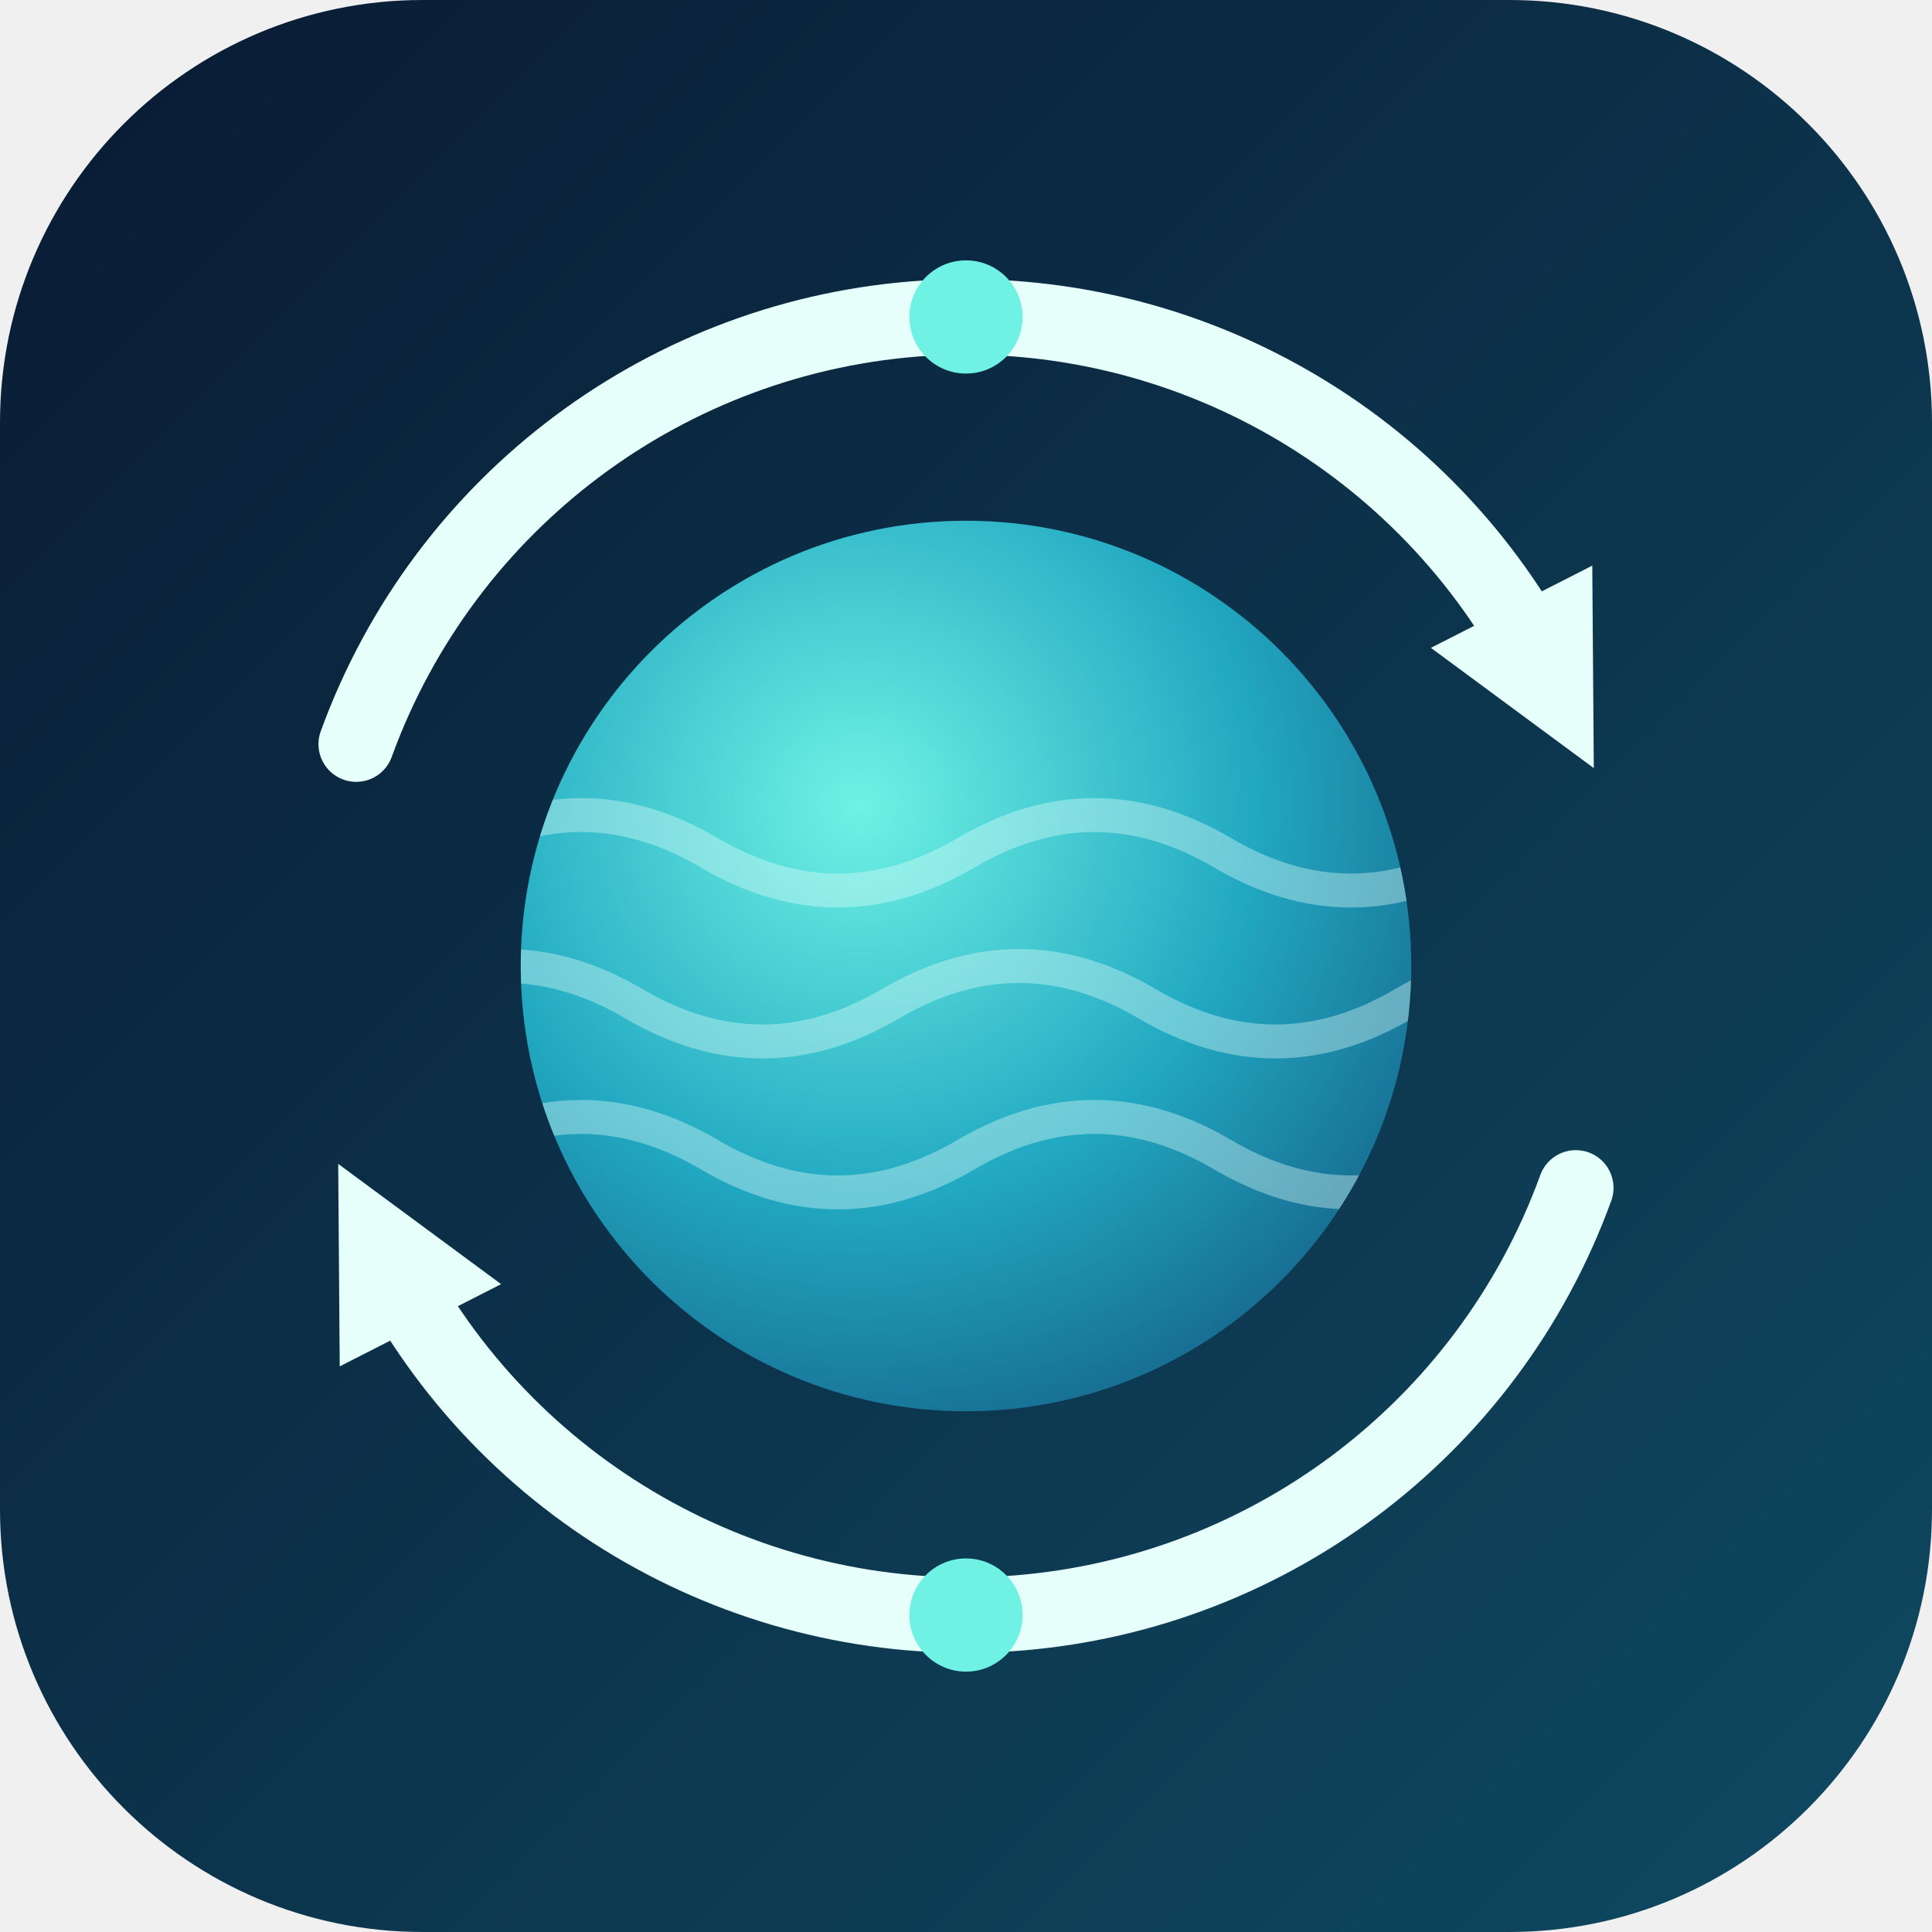
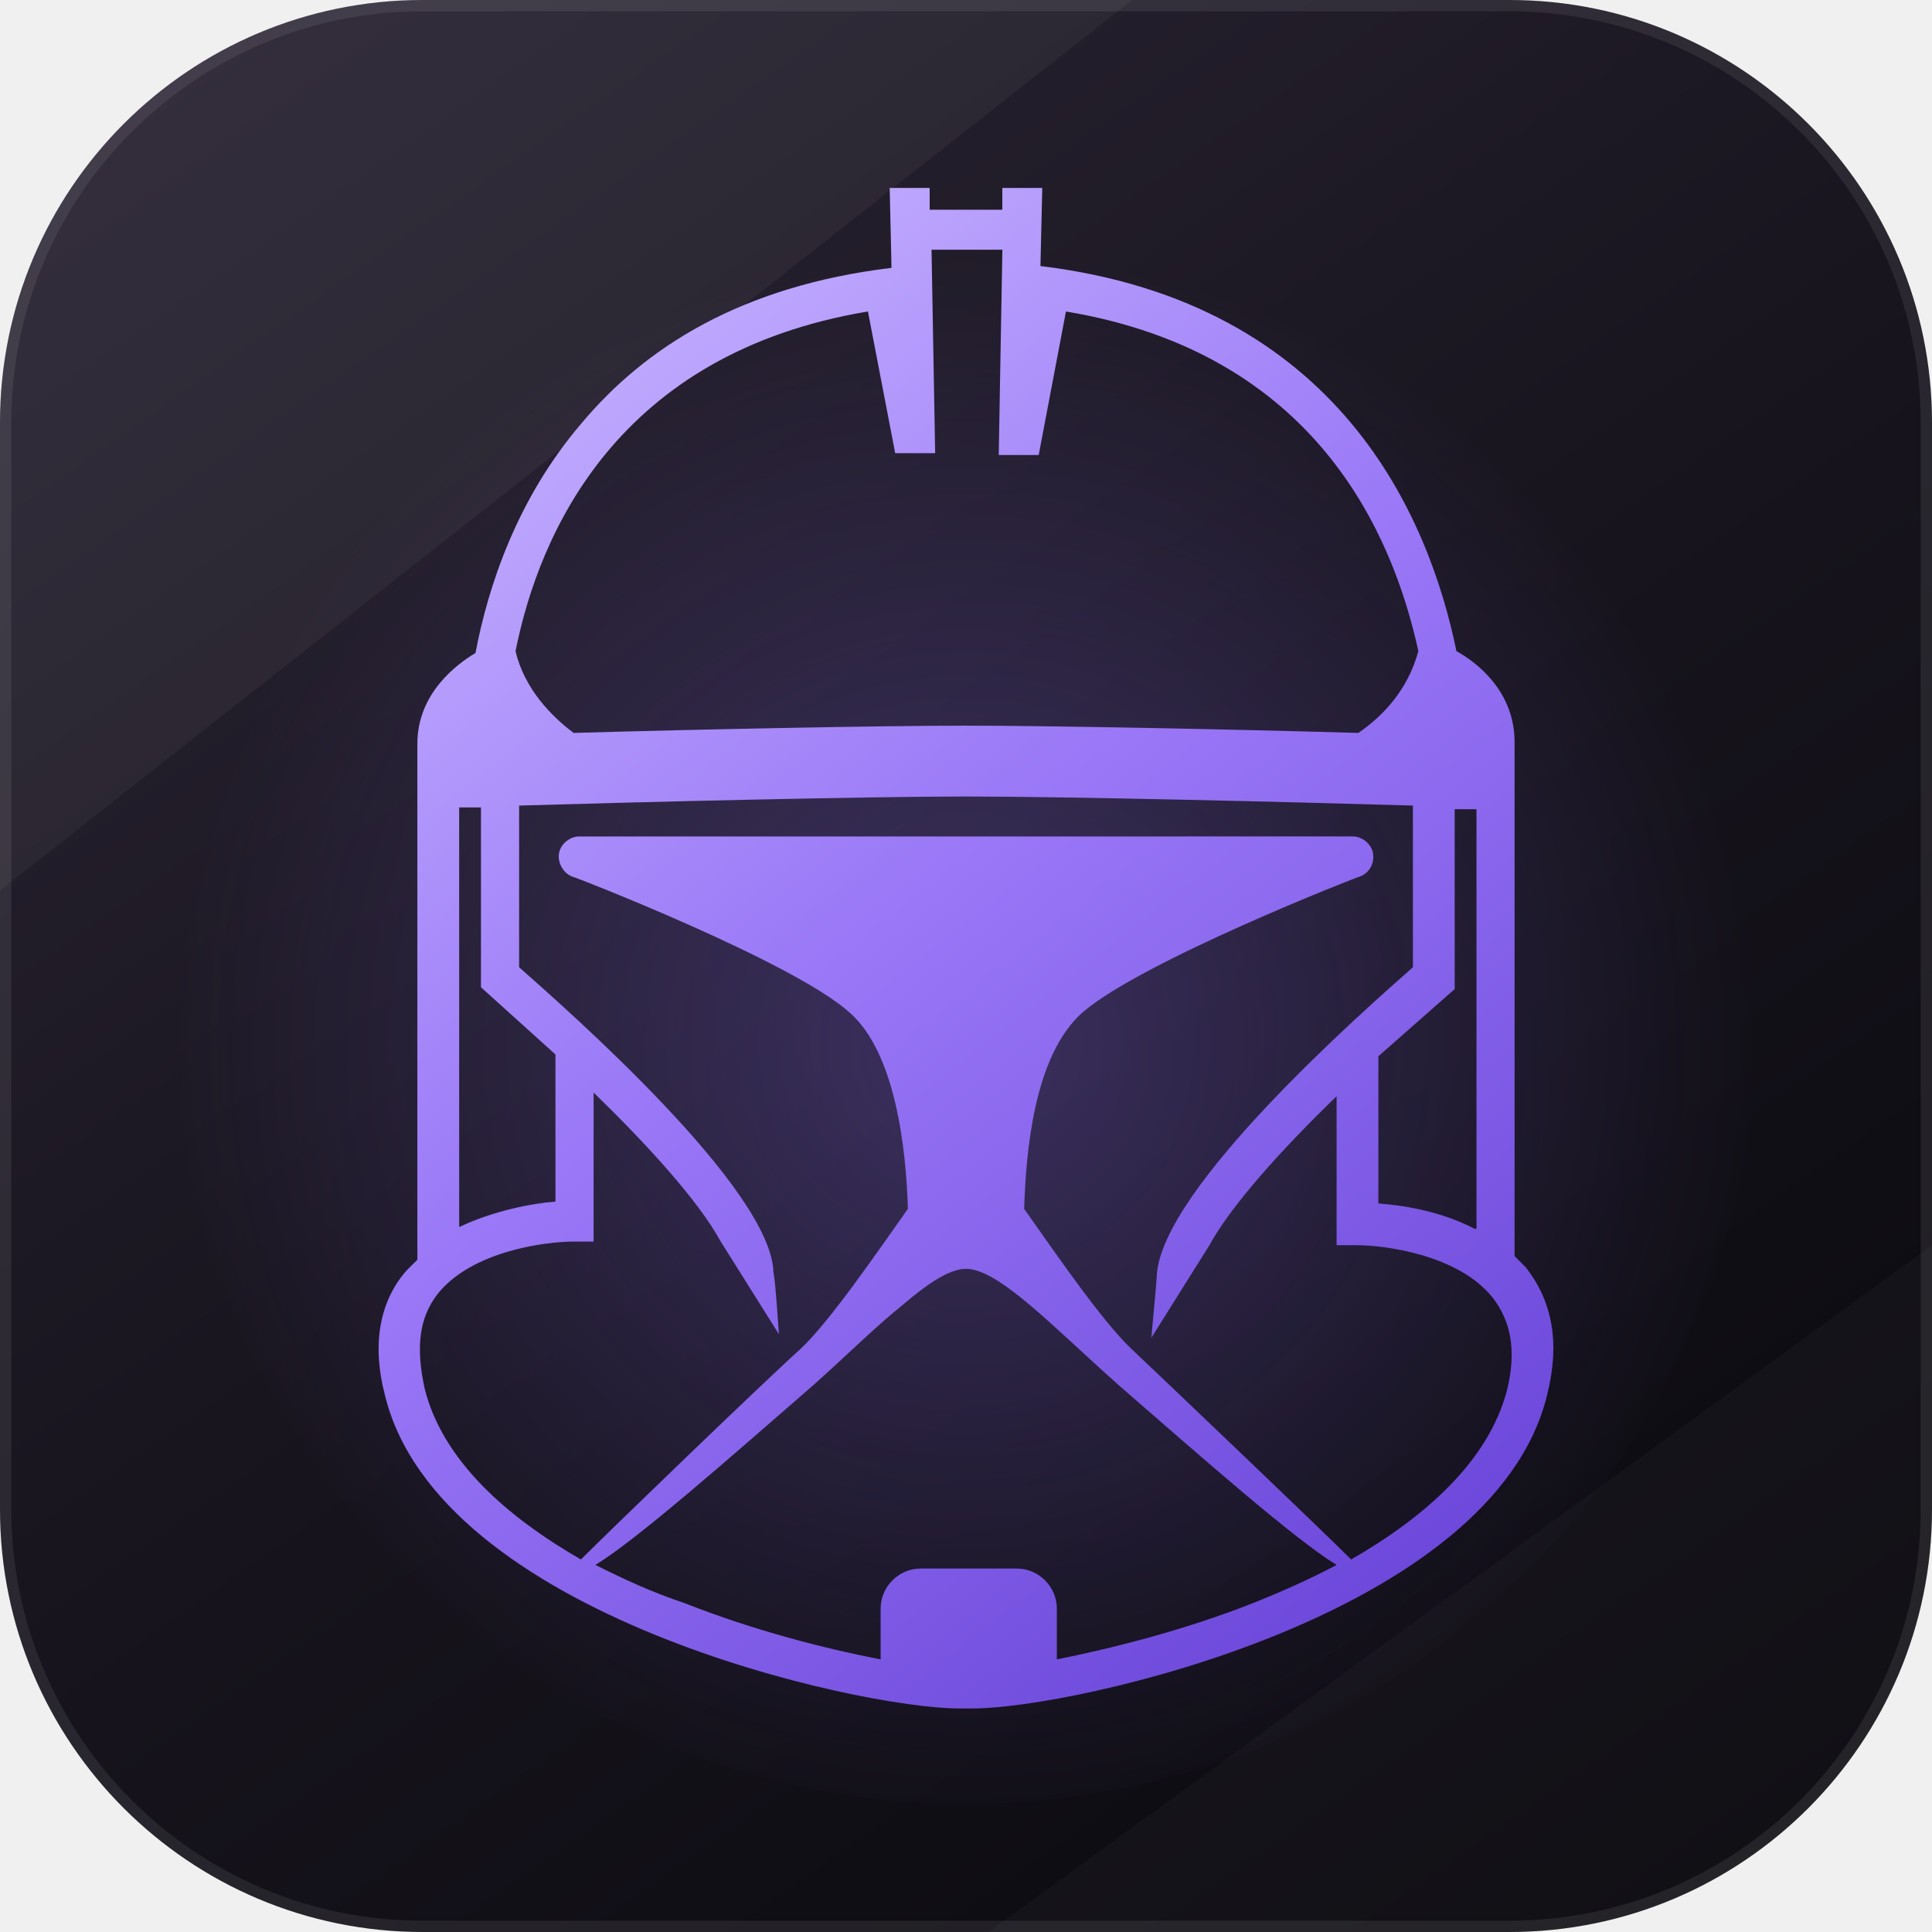
<svg xmlns="http://www.w3.org/2000/svg" viewBox="0 0 512 512" width="512" height="512" role="img" aria-labelledby="title">
  <defs>
-     <linearGradient id="bg" x1="0" y1="0" x2="1" y2="1">
-       <stop offset="0" stop-color="#0A1A33" />
-       <stop offset="1" stop-color="#0E4A62" />
+     <linearGradient id="glass" x1="0.15" y1="0" x2="0.85" y2="1">
+       <stop offset="0" stop-color="#2a2433" />
+       <stop offset="0.55" stop-color="#16131c" />
+       <stop offset="1" stop-color="#0b0a0f" />
    </linearGradient>
-     <radialGradient id="planet" cx="0.38" cy="0.32" r="0.8">
-       <stop offset="0" stop-color="#6FF2E4" />
-       <stop offset="0.55" stop-color="#22A9C2" />
-       <stop offset="1" stop-color="#145E86" />
+     <linearGradient id="violet" x1="0.2" y1="0" x2="0.8" y2="1">
+       <stop offset="0" stop-color="#c7b4ff" />
+       <stop offset="0.45" stop-color="#9a78f7" />
+       <stop offset="1" stop-color="#6a45d9" />
+     </linearGradient>
+     <radialGradient id="glow" cx="0.5" cy="0.52" r="0.5">
+       <stop offset="0" stop-color="#8a6cef" stop-opacity="0.32" />
+       <stop offset="1" stop-color="#8a6cef" stop-opacity="0" />
    </radialGradient>
-     <clipPath id="planet-clip">
-       <circle cx="256" cy="256" r="118" />
+     <clipPath id="tile">
+       <rect width="512" height="512" rx="112" />
    </clipPath>
-     <marker id="arrow" viewBox="0 0 10 10" refX="4" refY="5" markerWidth="2.4" markerHeight="2.4" orient="auto">
-       <path d="M0 0 L10 5 L0 10 z" fill="#E6FFFA" />
-     </marker>
  </defs>
-   <rect width="512" height="512" rx="112" fill="url(#bg)" />
-   <circle cx="256" cy="256" r="118" fill="url(#planet)" />
-   <g clip-path="url(#planet-clip)" fill="none" stroke="#E6FFFA" stroke-width="9" stroke-linecap="round" opacity="0.38">
-     <path d="M120 226 q34 -20 68 0 t68 0 t68 0 t68 0" />
-     <path d="M100 266 q34 -20 68 0 t68 0 t68 0 t68 0 t68 0" />
-     <path d="M120 306 q34 -20 68 0 t68 0 t68 0 t68 0" />
+   <g clip-path="url(#tile)">
+     <rect width="512" height="512" fill="url(#glass)" />
+     <path d="M0 0 H300 L0 236 Z" fill="#ffffff" opacity="0.045" />
+     <path d="M512 330 V512 H262 Z" fill="#ffffff" opacity="0.025" />
+     <circle cx="256" cy="268" r="210" fill="url(#glow)" />
  </g>
-   <g fill="none" stroke="#E6FFFA" stroke-width="20" stroke-linecap="round">
-     <path d="M94.4 197.2 A172 172 0 0 1 409.3 177.9" marker-end="url(#arrow)" />
-     <path d="M417.6 314.8 A172 172 0 0 1 102.7 334.1" marker-end="url(#arrow)" />
-   </g>
-   <circle cx="256" cy="84" r="15" fill="#6FF2E4" />
-   <circle cx="256" cy="428" r="15" fill="#6FF2E4" />
+   <rect x="1.5" y="1.5" width="509" height="509" rx="110.5" fill="none" stroke="#ffffff" stroke-opacity="0.08" stroke-width="3" />
+   <path transform="translate(-88 -92) scale(0.86)" fill="url(#violet)" d="m220.87 536.59c16.234 68.293 146.11 96.844 176.89 96.844h2.238 2.238c30.789 0 160.66-28.551 176.89-96.844 3.918-15.676 1.68-28.551-6.719-39.184-1.121-1.121-2.238-2.238-3.359-3.359v-158.42c0-15.676-11.754-24.629-17.914-27.988-8.398-40.863-35.828-107.48-128.19-118.68l0.559-24.07h-12.316v6.719h-22.387v-6.719h-12.316l0.559 24.629c-46.461 5.598-76.133 24.629-95.723 48.141-19.594 22.953-28.551 49.820-32.469 70.535-5.598 3.359-17.914 12.316-17.914 27.988v158.98c-1.121 1.121-2.238 2.238-3.359 3.359-8.395 9.52-10.633 22.953-6.715 38.066zm52.621-104.68v45.344c-7.277 0.559-19.031 2.801-29.668 7.836l-0.004-129.31h6.719v55.422zm265.9-124.27c-3.359 12.316-11.195 20.152-18.473 25.191-38.625-1.121-94.605-2.238-120.91-2.238s-82.289 1.121-120.91 2.238c-6.719-5.039-15.113-13.434-17.914-25.191 7.277-36.387 31.348-91.805 108.6-104.68l8.398 43.664h12.316l-1.121-62.695h21.832l-1.121 63.258h12.316l8.398-44.223c77.250 12.871 100.76 68.852 108.6 104.68zm17.352 178.01c-10.637-5.598-22.391-7.277-29.668-7.836v-45.344l23.512-20.711v-55.418h6.719v129.31zm-270.940 103.56c12.875-7.836 41.426-33.027 67.176-55.418 10.078-8.957 19.031-17.914 27.430-24.629 7.836-6.719 14.555-11.195 19.594-11.195 10.078 0 26.871 17.914 47.023 35.828 25.750 22.391 54.301 47.582 67.176 55.418-8.398 4.477-17.352 8.398-25.750 11.754-21.273 8.398-43.664 13.996-60.457 17.352v-15.676c0-6.719-5.598-12.316-12.316-12.316h-29.668c-6.719 0-12.316 5.598-12.316 12.316l-0.004 15.676c-17.352-3.359-39.184-8.957-60.457-17.352-10.074-3.359-18.473-7.281-27.430-11.758zm-48.699-83.410c10.637-13.434 33.586-16.234 41.984-16.234h6.156v-45.902c16.793 16.234 32.469 33.586 39.184 45.902l17.914 28.551s-1.121-17.352-1.68-19.031c-0.559-25.750-63.816-81.172-78.371-94.047v-49.820c37.504-1.121 106.92-2.801 137.71-2.801 30.789 0 100.2 1.68 137.71 2.801v49.820c-14.551 12.875-77.809 68.297-78.926 95.164 0 1.121-1.68 19.031-1.68 19.031l17.914-28.551c6.719-12.316 22.391-29.668 39.184-45.902v45.902h6.156c8.398 0 31.348 2.801 41.984 16.234 5.598 7.277 7.277 16.234 4.477 27.988-5.598 22.391-25.750 39.746-48.141 52.621-9.516-9.516-57.098-54.859-67.734-64.934-8.957-8.398-23.512-29.668-33.027-43.105 0.559-16.793 2.801-47.023 17.914-60.457 17.914-15.676 85.086-41.984 85.648-41.984 2.801-1.121 4.477-3.918 3.918-7.277-0.559-2.801-3.359-5.039-6.156-5.039l-238.47 0.004c-2.801 0-5.598 2.238-6.156 5.039-0.559 2.801 1.121 6.156 3.918 7.277 0.559 0 68.293 26.309 85.648 41.984 13.996 12.316 17.352 41.426 17.914 60.457-9.516 13.434-24.070 34.707-33.027 43.105-10.637 9.516-58.219 55.418-67.734 64.934-22.391-12.875-42.543-30.230-48.141-52.621-2.801-12.875-1.68-21.832 3.918-29.109z" />
</svg>
